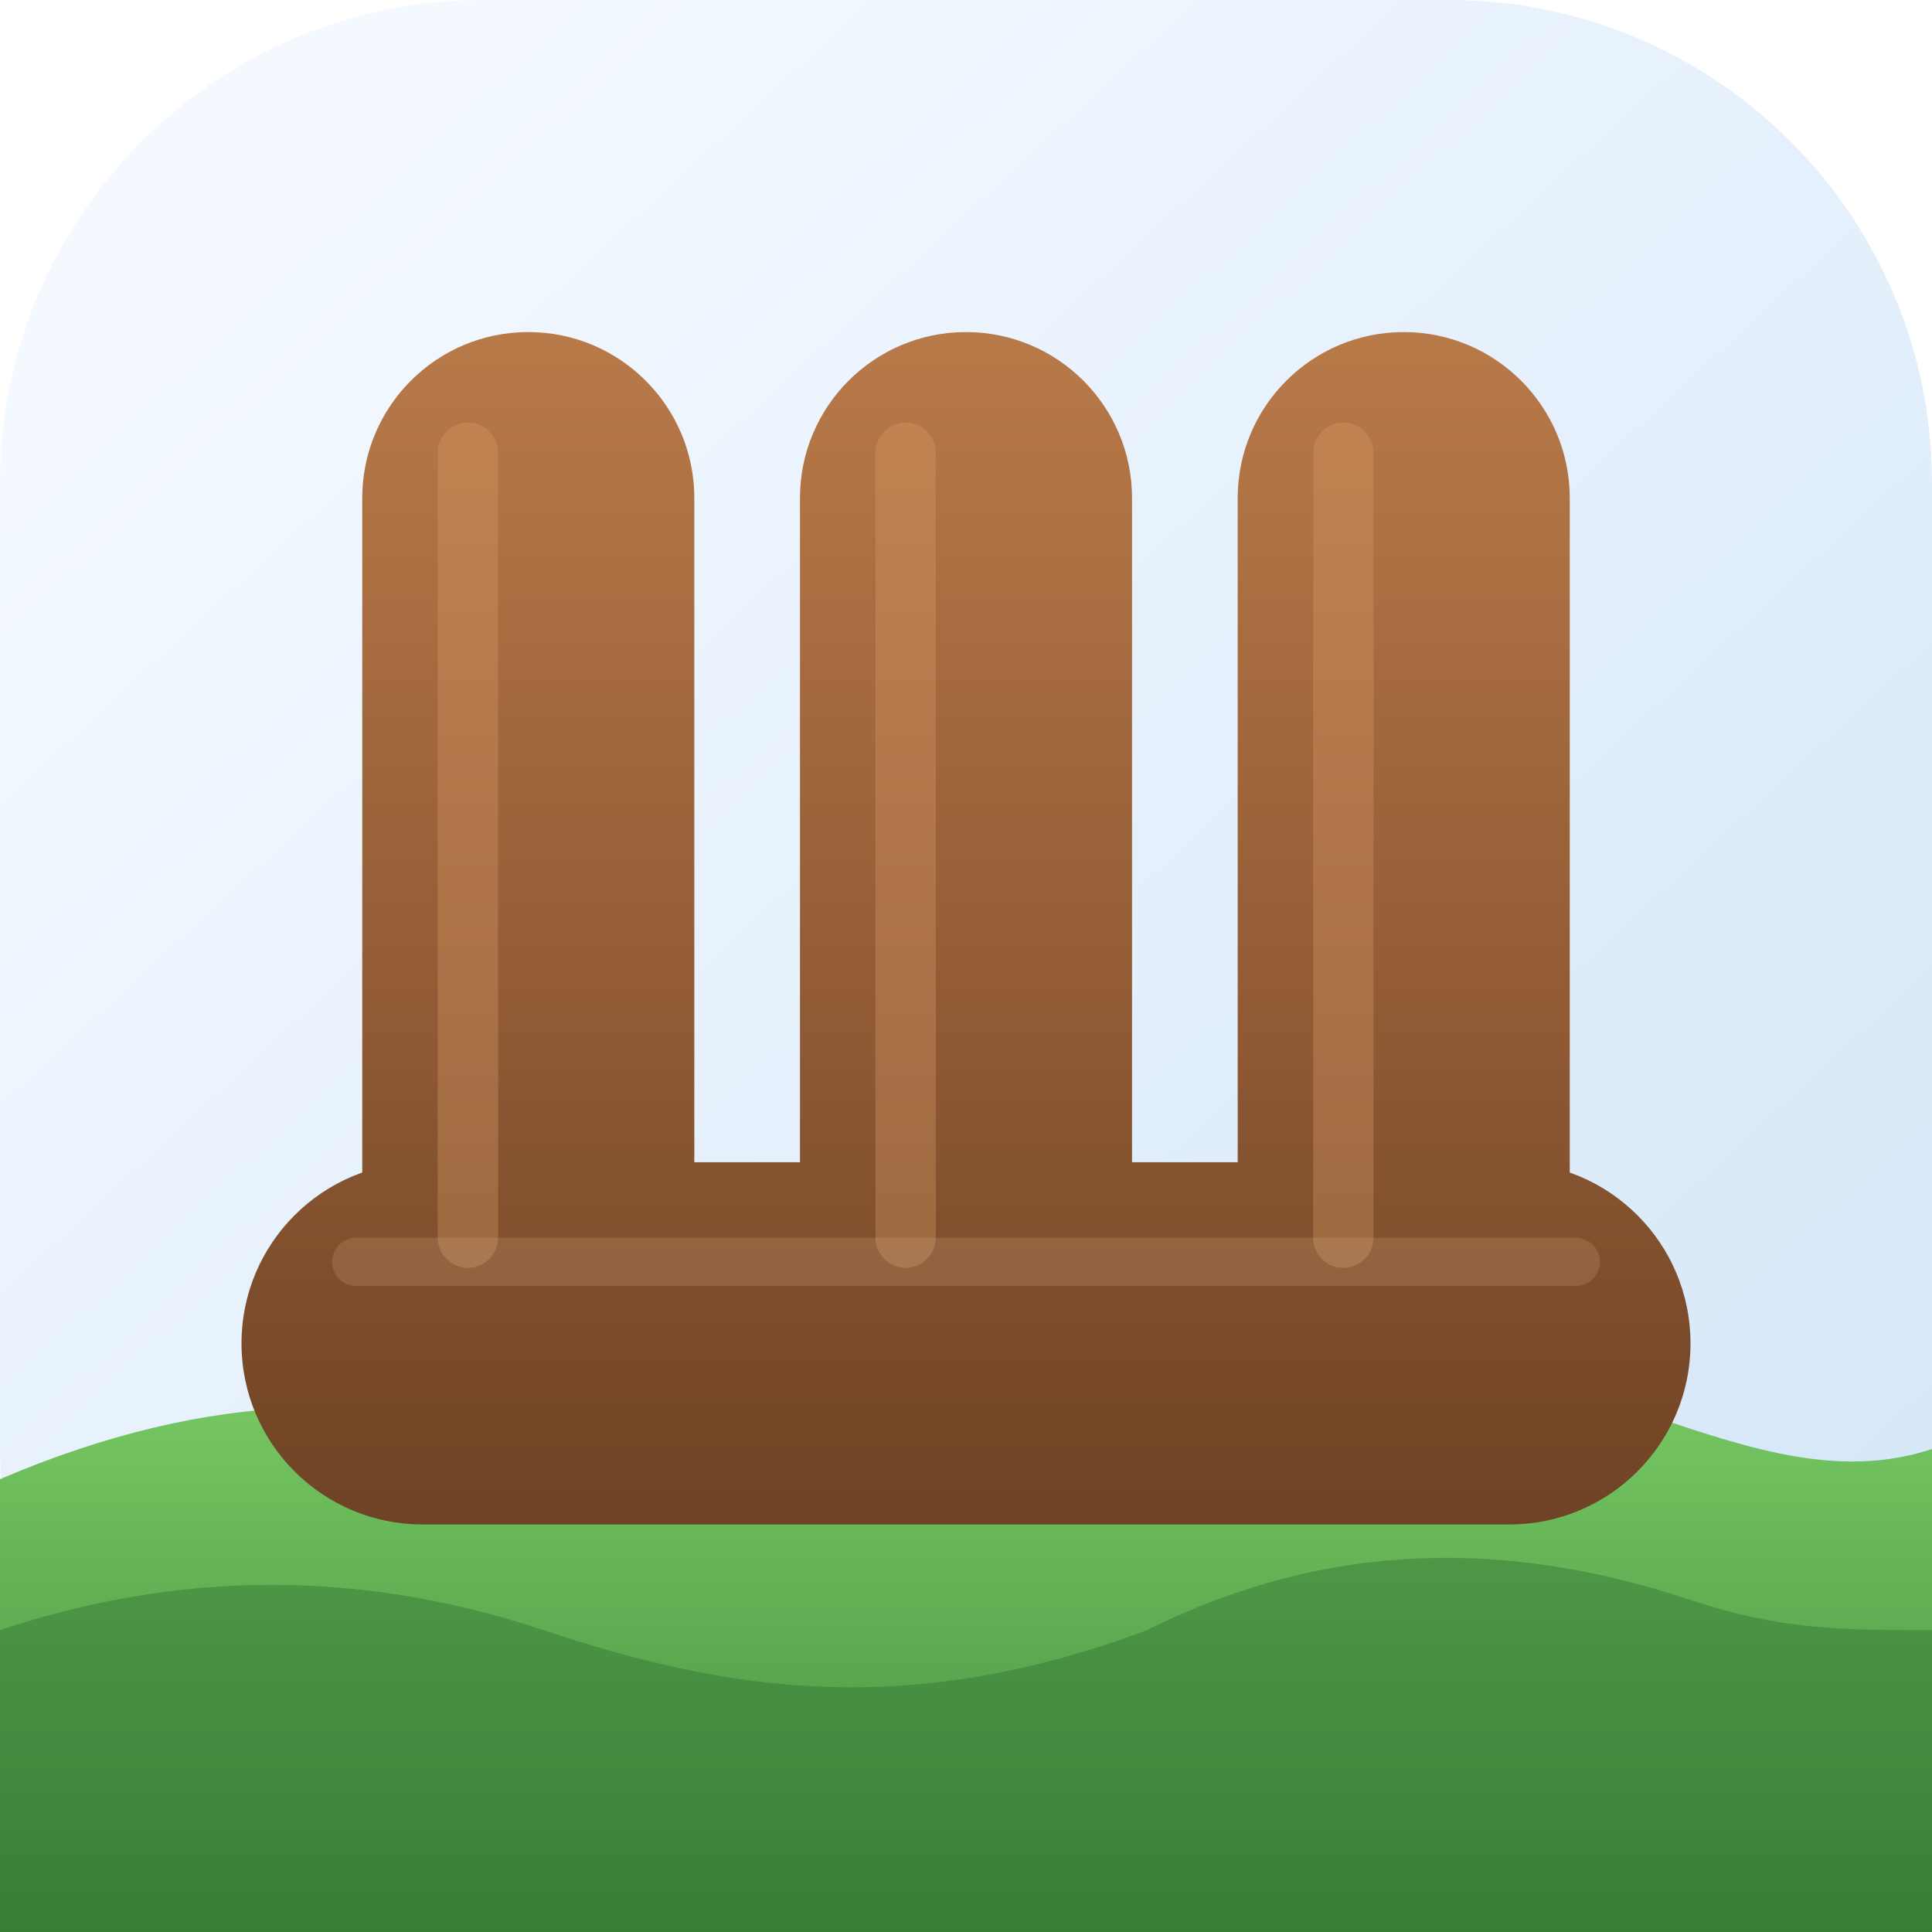
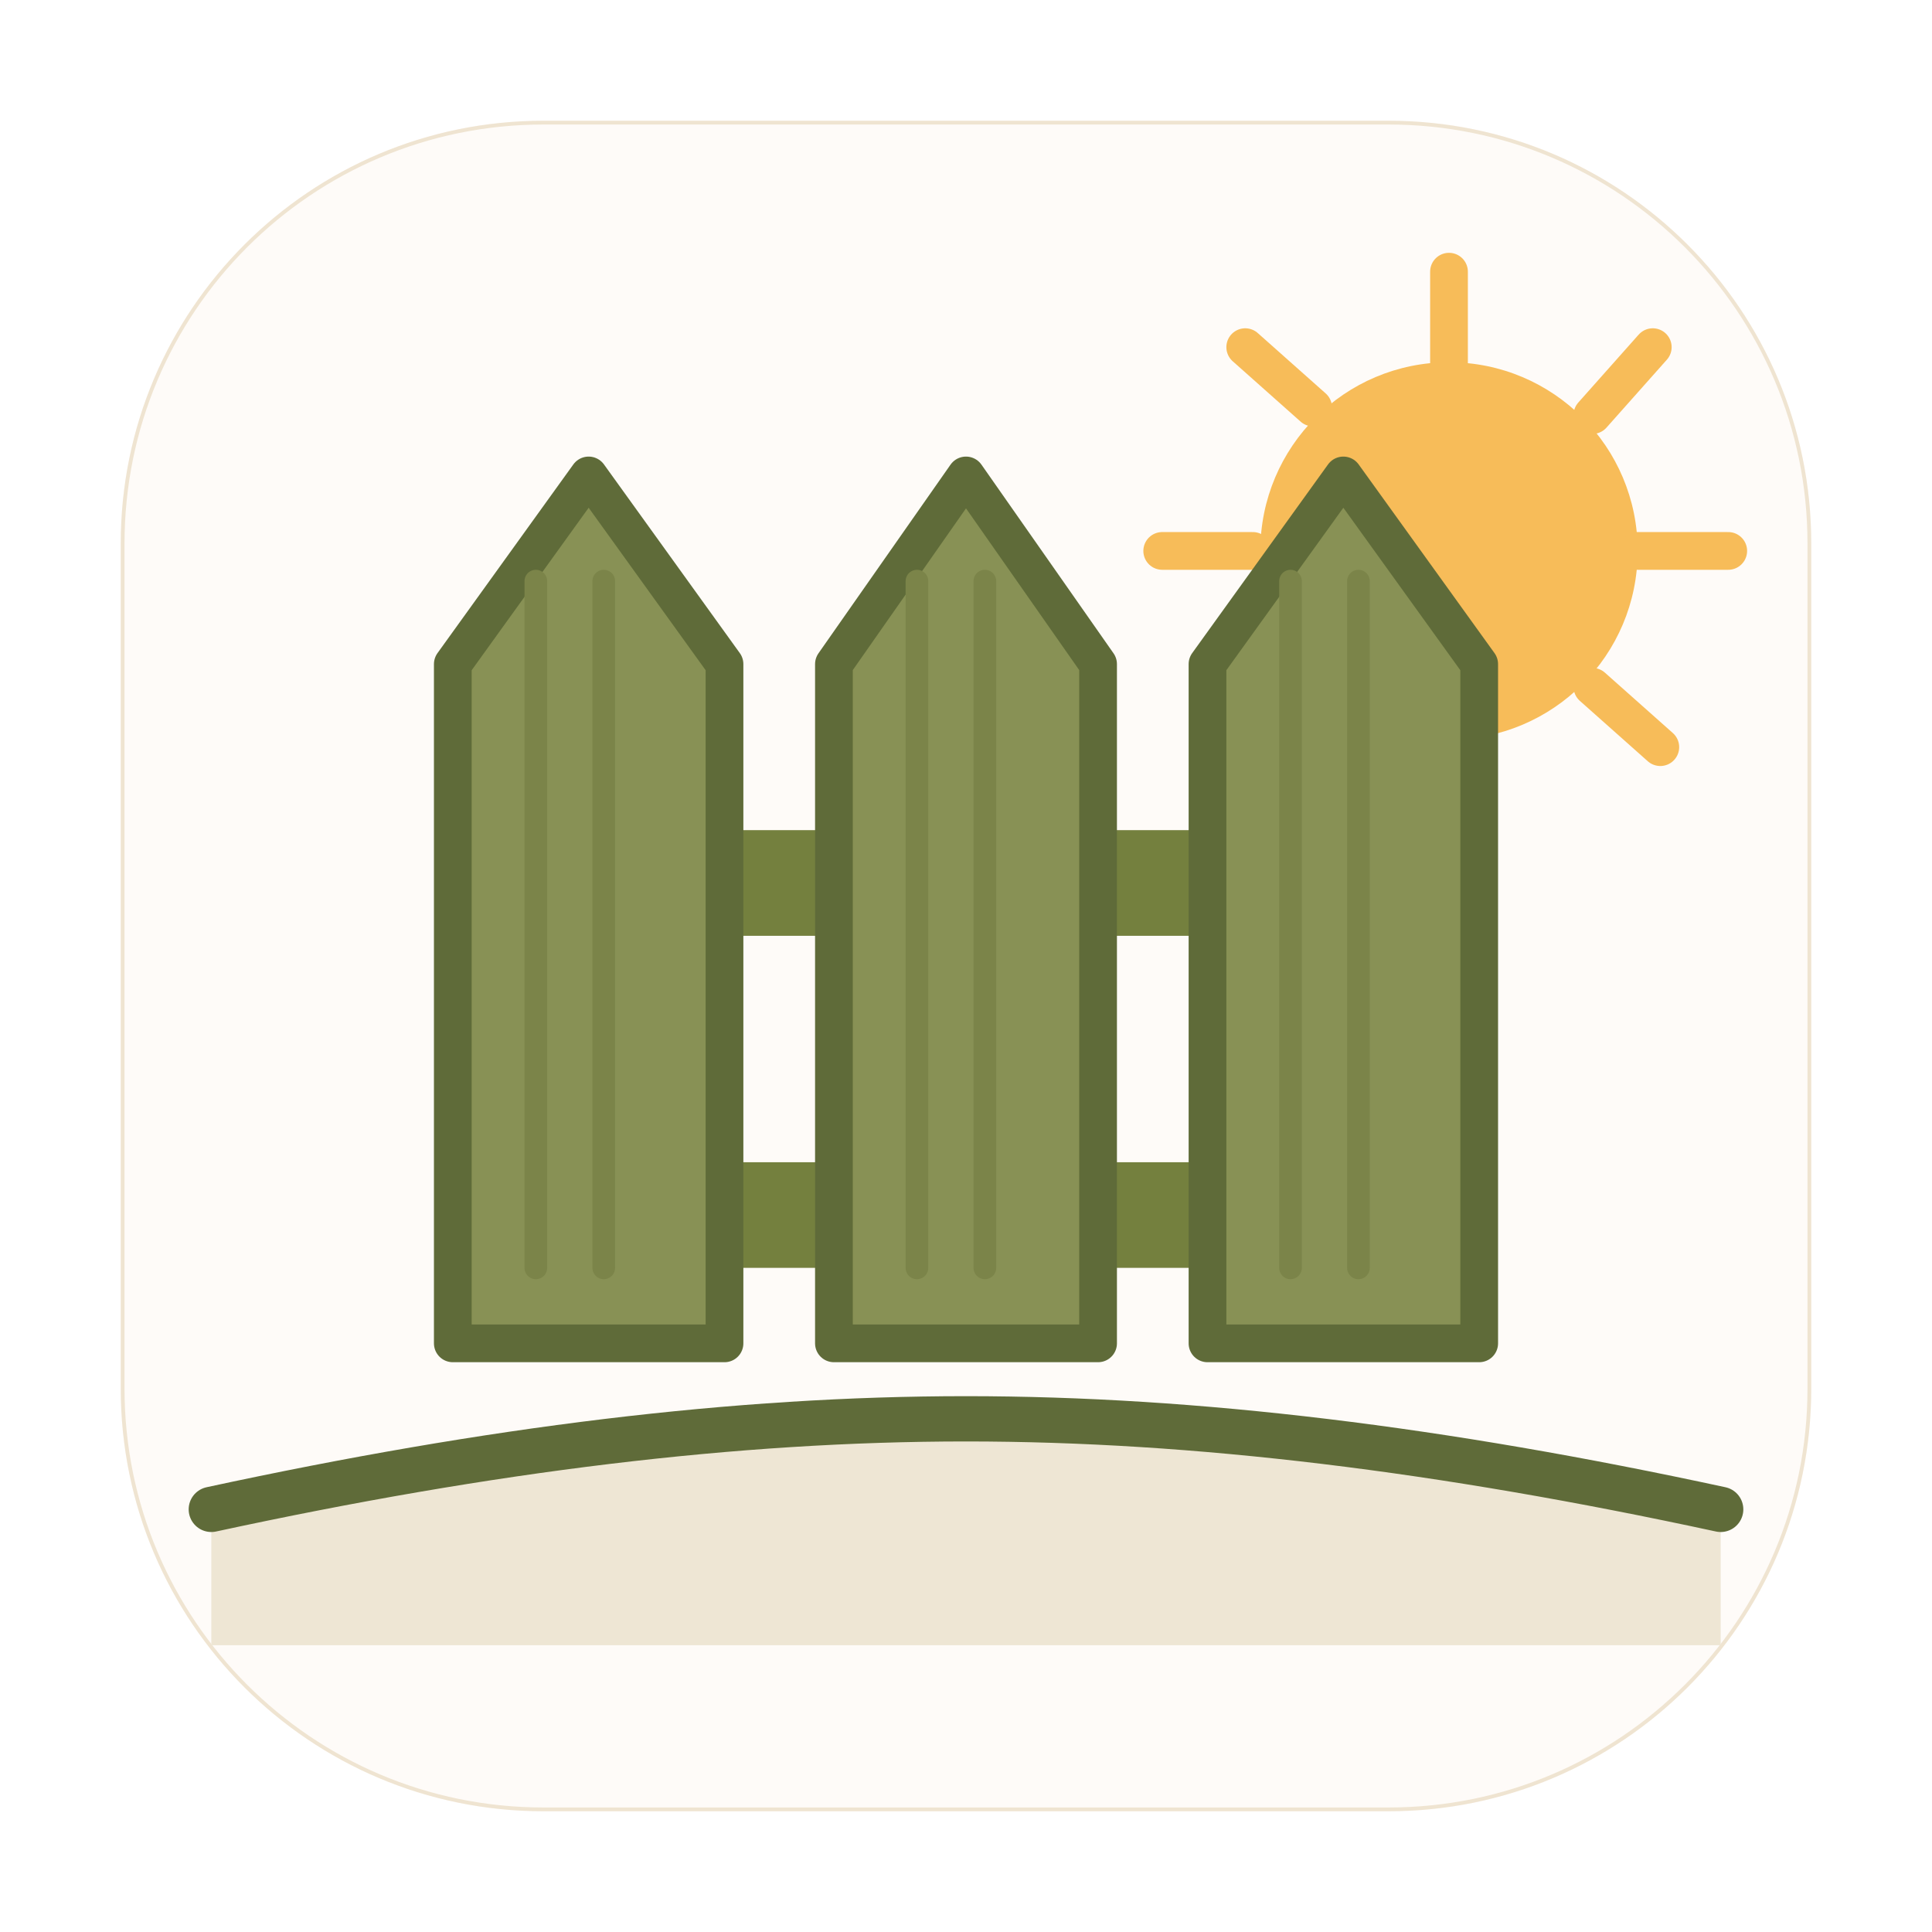
- <svg xmlns="http://www.w3.org/2000/svg" viewBox="0 0 64 64" fill="none" role="img" aria-labelledby="title desc">
-   <defs>
-     <linearGradient id="bg" x1="8" y1="6" x2="56" y2="58" gradientUnits="userSpaceOnUse">
-       <stop stop-color="#F4F9FF" />
-       <stop offset="1" stop-color="#D5E7F8" />
-     </linearGradient>
-     <linearGradient id="wood" x1="32" y1="11" x2="32" y2="51" gradientUnits="userSpaceOnUse">
-       <stop stop-color="#B97A49" />
-       <stop offset="0.52" stop-color="#945D36" />
-       <stop offset="1" stop-color="#6D4224" />
-     </linearGradient>
-     <linearGradient id="grass" x1="32" y1="46" x2="32" y2="64" gradientUnits="userSpaceOnUse">
-       <stop stop-color="#77C863" />
-       <stop offset="1" stop-color="#3E8B3D" />
-     </linearGradient>
-   </defs>
-   <rect width="64" height="64" rx="16" fill="url(#bg)" />
-   <path d="M0 49C7 46 13 46 19 48C25 50 31 51 38 48C44 45 49 45 55 47C58 48 61 49 64 48V64H0V49Z" fill="url(#grass)" />
-   <path d="M0 54C6 52 12 52 18 54C24 56 30 57 38 54C44 51 50 51 56 53C59 54 61 54 64 54V64H0V54Z" fill="#2F6F31" fill-opacity="0.42" />
-   <rect x="12" y="11" width="11" height="37" rx="5.5" fill="url(#wood)" />
-   <rect x="26.5" y="11" width="11" height="37" rx="5.5" fill="url(#wood)" />
-   <rect x="41" y="11" width="11" height="37" rx="5.5" fill="url(#wood)" />
-   <rect x="8" y="38.5" width="48" height="12" rx="6" fill="url(#wood)" />
-   <rect x="14.5" y="14" width="2" height="28" rx="1" fill="#D99E68" fill-opacity="0.34" />
-   <rect x="29" y="14" width="2" height="28" rx="1" fill="#D99E68" fill-opacity="0.34" />
-   <rect x="43.5" y="14" width="2" height="28" rx="1" fill="#D99E68" fill-opacity="0.34" />
-   <rect x="11" y="41" width="42" height="1.6" rx="0.8" fill="#E7BF98" fill-opacity="0.18" />
+ <svg xmlns="http://www.w3.org/2000/svg" viewBox="0 0 512 512" fill="none" role="img" aria-labelledby="title desc">
+   <rect x="32" y="32" width="448" height="448" rx="112" fill="#FEFBF8" />
+   <rect x="32.5" y="32.5" width="447" height="447" rx="111.5" stroke="#EFE4D1" />
+   <circle cx="384" cy="146" r="50" fill="#F7BC59" />
+   <path d="M384 72V96" stroke="#F7BC59" stroke-width="10" stroke-linecap="round" />
+   <path d="M438 92L422 110" stroke="#F7BC59" stroke-width="10" stroke-linecap="round" />
+   <path d="M458 146H434" stroke="#F7BC59" stroke-width="10" stroke-linecap="round" />
+   <path d="M440 198L422 182" stroke="#F7BC59" stroke-width="10" stroke-linecap="round" />
+   <path d="M384 220V196" stroke="#F7BC59" stroke-width="10" stroke-linecap="round" />
+   <path d="M328 198L344 180" stroke="#F7BC59" stroke-width="10" stroke-linecap="round" />
+   <path d="M308 146H332" stroke="#F7BC59" stroke-width="10" stroke-linecap="round" />
+   <path d="M330 92L348 108" stroke="#F7BC59" stroke-width="10" stroke-linecap="round" />
+   <path d="M56 400C130 384 195 376 256 376C317 376 382 384 456 400V436H56V400Z" fill="#EEE6D4" />
+   <path d="M56 400C130 384 195 376 256 376C317 376 382 384 456 400" stroke="#5F6B39" stroke-width="12" stroke-linecap="round" />
+   <rect x="176" y="220" width="108" height="28" rx="14" fill="#74803E" />
+   <rect x="228" y="220" width="108" height="28" rx="14" fill="#74803E" />
+   <rect x="176" y="308" width="108" height="28" rx="14" fill="#74803E" />
+   <rect x="228" y="308" width="108" height="28" rx="14" fill="#74803E" />
+   <path d="M120 356V176L156 126L192 176V356Z" fill="#889155" stroke="#5F6B39" stroke-width="10" stroke-linejoin="round" />
+   <path d="M221 356V176L256 126L291 176V356Z" fill="#889155" stroke="#5F6B39" stroke-width="10" stroke-linejoin="round" />
+   <path d="M320 356V176L356 126L392 176V356Z" fill="#889155" stroke="#5F6B39" stroke-width="10" stroke-linejoin="round" />
+   <path d="M142 154V336" stroke="#7B8449" stroke-width="6" stroke-linecap="round" />
+   <path d="M160 154V336" stroke="#7B8449" stroke-width="6" stroke-linecap="round" />
+   <path d="M243 154V336" stroke="#7B8449" stroke-width="6" stroke-linecap="round" />
+   <path d="M261 154V336" stroke="#7B8449" stroke-width="6" stroke-linecap="round" />
+   <path d="M342 154V336" stroke="#7B8449" stroke-width="6" stroke-linecap="round" />
+   <path d="M360 154V336" stroke="#7B8449" stroke-width="6" stroke-linecap="round" />
</svg>
